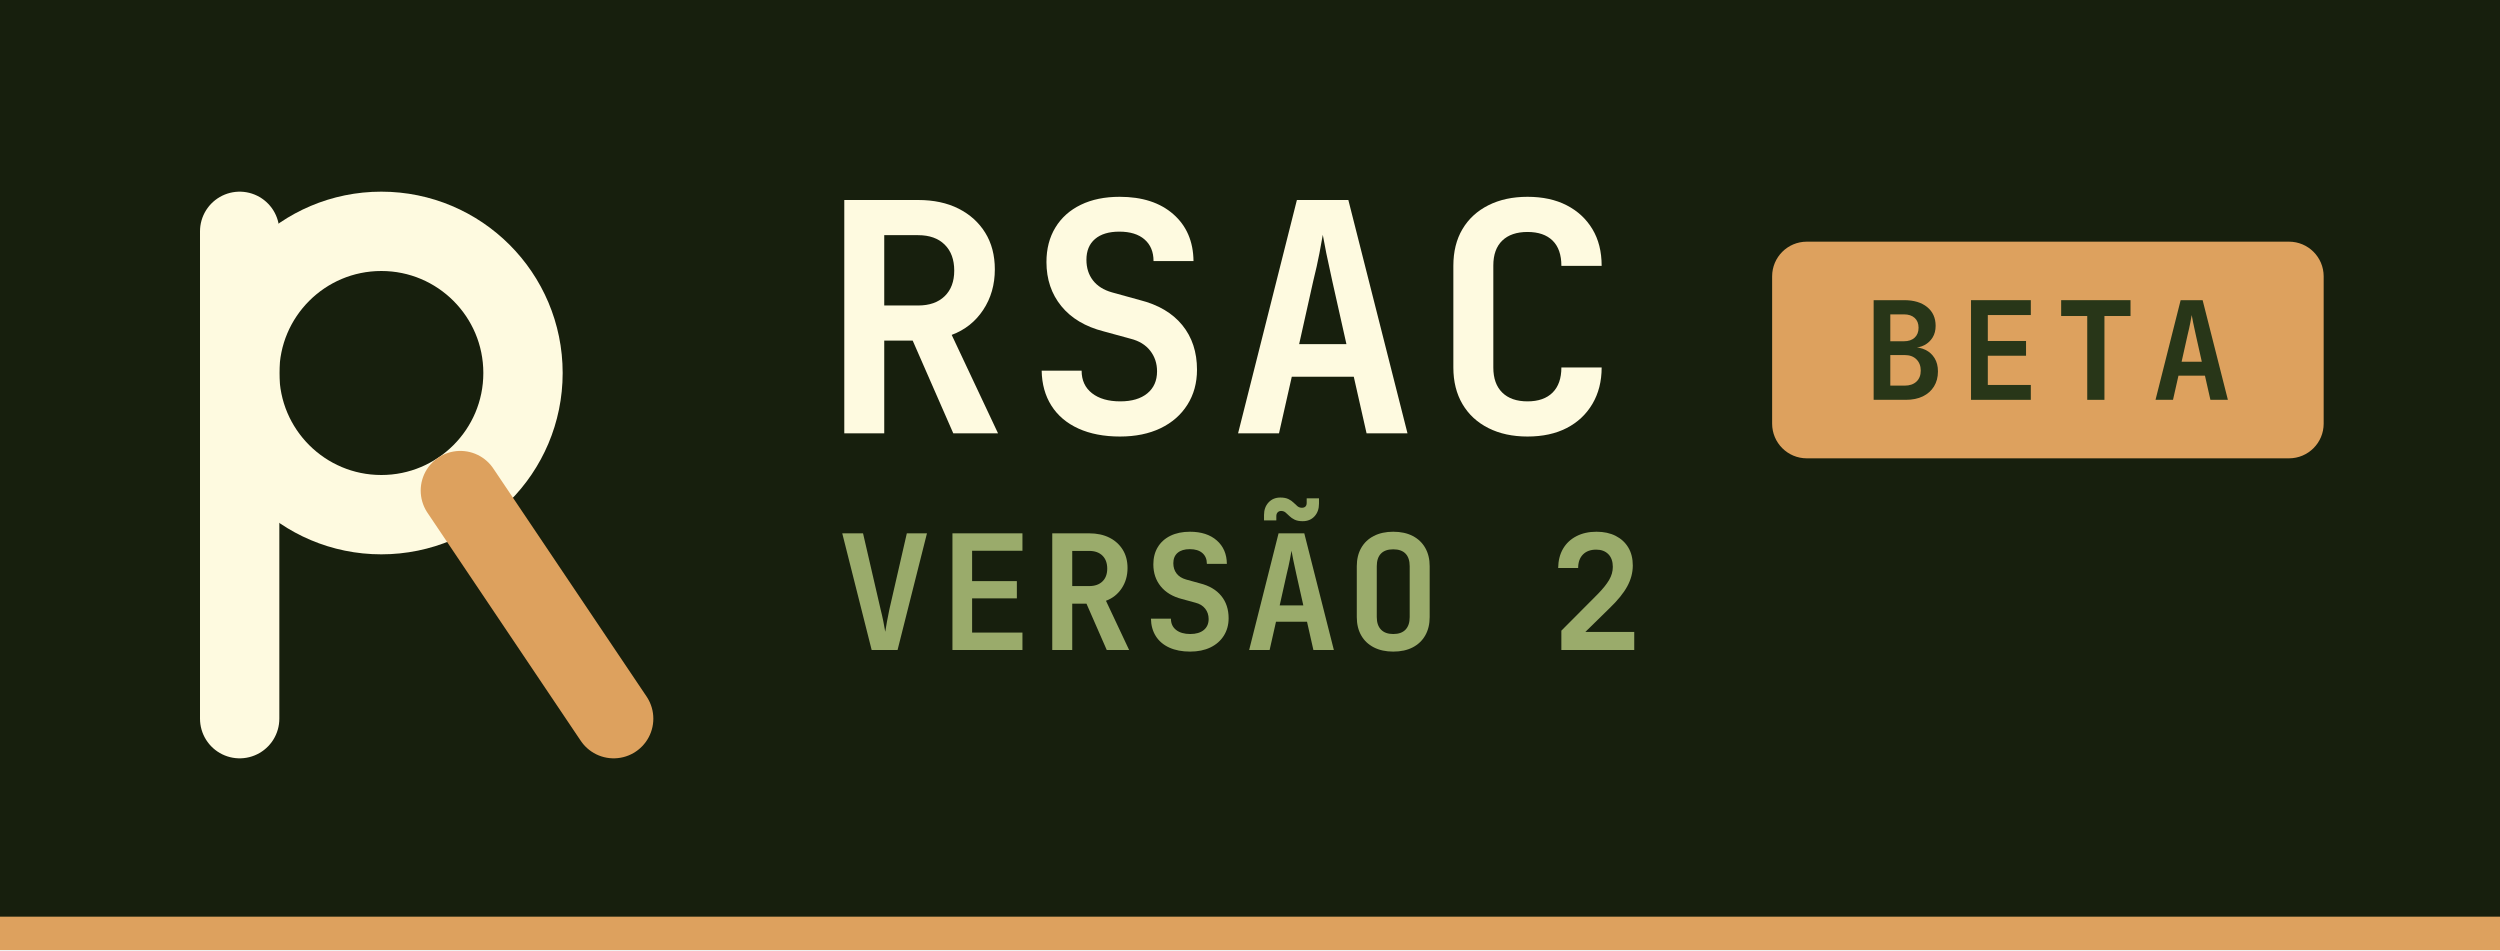
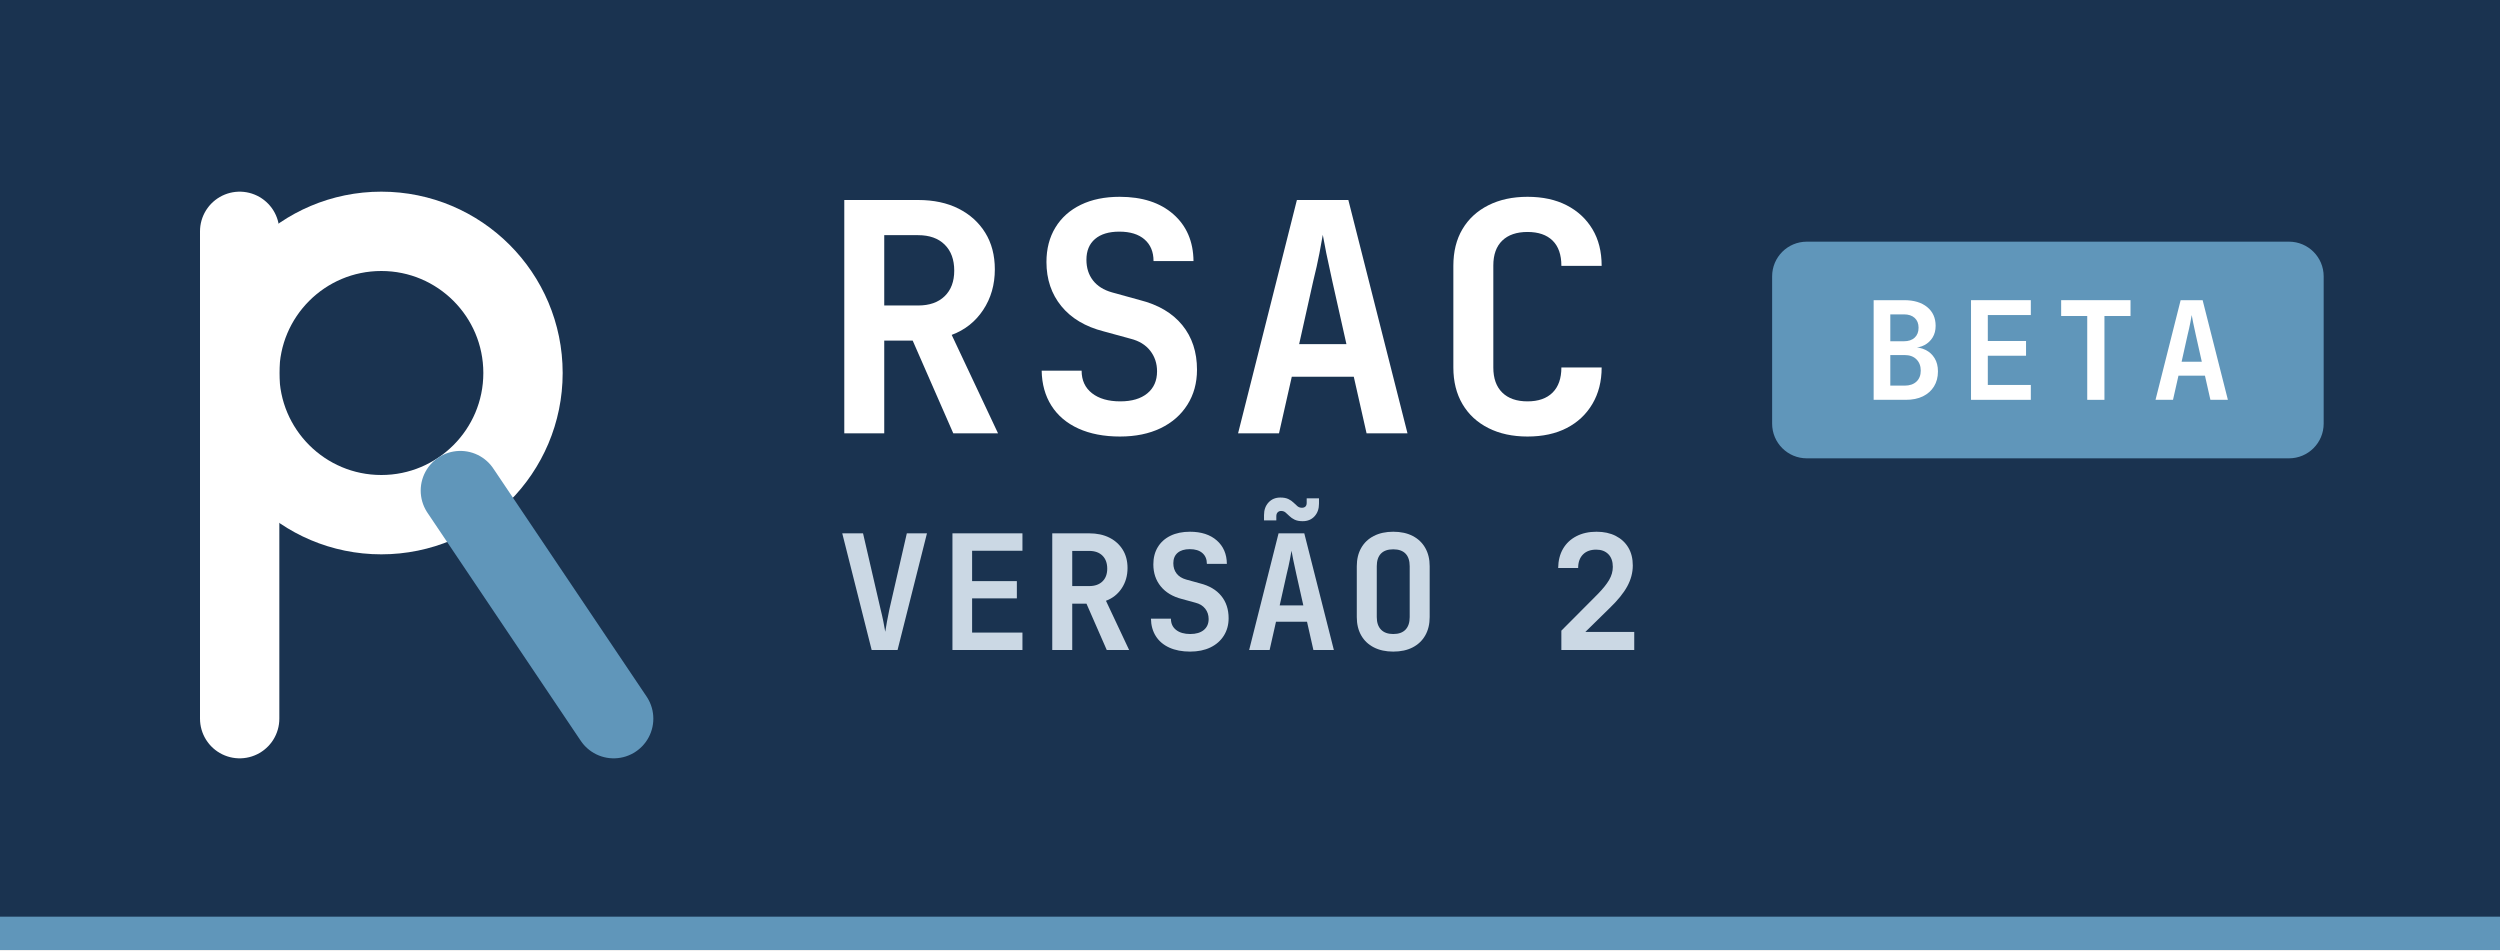
<svg xmlns="http://www.w3.org/2000/svg" viewBox="0 0 150 57" width="150" height="57">
-   <rect width="150" height="57" fill="#171f0d" />
+   <rect width="150" height="57" fill="#1a3350" />
  <g transform="translate(12 11.50) scale(0.34)">
-     <g fill="none" stroke="#fefae0" stroke-width="14.0" stroke-linecap="round" stroke-linejoin="round">
+     <g fill="none" stroke="#ffffff" stroke-width="14.0" stroke-linecap="round" stroke-linejoin="round">
      <path d="M 7 7 V 93" />
      <circle cx="32" cy="32" r="25" />
-       <path d="M 45.946 52.749 L 73 93" stroke="#dda15e" />
+       <path d="M 45.946 52.749 L 73 93" stroke="#6096ba" />
    </g>
  </g>
-   <g transform="translate(49.200 26.000) scale(0.14)" fill="#fefae0">
+   <g transform="translate(49.200 26.000) scale(0.14)" fill="#ffffff">
    <path transform="translate(0.000 0)" d="M10.41 0.00V-100.00H42.05Q52.05 -100.00 59.38 -96.30Q66.71 -92.60 70.82 -85.96Q74.93 -79.32 74.93 -70.27Q74.93 -60.41 69.93 -52.88Q64.93 -45.34 56.44 -42.19L76.30 0.00H57.12L39.73 -39.73H27.53V0.00ZM27.53 -54.79H42.05Q49.32 -54.79 53.42 -58.77Q57.53 -62.74 57.53 -69.73Q57.53 -76.85 53.42 -80.89Q49.32 -84.93 42.05 -84.93H27.53Z" />
    <path transform="translate(87.192 0)" d="M41.37 1.37Q31.10 1.37 23.56 -2.05Q16.03 -5.48 11.99 -11.85Q7.95 -18.22 7.81 -26.85H24.93Q24.93 -20.68 29.38 -17.19Q33.84 -13.70 41.51 -13.70Q48.90 -13.70 53.08 -17.12Q57.26 -20.55 57.26 -26.58Q57.26 -31.64 54.32 -35.41Q51.37 -39.18 45.89 -40.55L34.38 -43.70Q22.60 -46.71 16.23 -54.52Q9.86 -62.33 9.86 -73.42Q9.86 -81.92 13.70 -88.22Q17.53 -94.52 24.59 -97.95Q31.64 -101.37 41.23 -101.37Q55.75 -101.37 64.25 -93.90Q72.74 -86.44 72.88 -73.84H55.75Q55.75 -79.73 51.92 -83.08Q48.08 -86.44 41.10 -86.44Q34.38 -86.44 30.68 -83.29Q26.99 -80.14 26.99 -74.38Q26.99 -69.18 29.79 -65.55Q32.60 -61.92 37.95 -60.41L49.86 -57.12Q61.78 -54.11 68.08 -46.37Q74.38 -38.63 74.38 -27.26Q74.38 -18.77 70.27 -12.26Q66.16 -5.75 58.77 -2.19Q51.37 1.37 41.37 1.37Z" />
    <path transform="translate(174.384 0)" d="M4.79 0.00 30.00 -100.00H52.05L77.40 0.00H59.86L54.38 -24.25H27.81L22.33 0.00ZM30.96 -38.22H51.23L45.21 -65.07Q43.70 -71.78 42.60 -77.19Q41.51 -82.60 41.10 -85.07Q40.68 -82.60 39.66 -77.19Q38.63 -71.78 36.99 -65.21Z" />
    <path transform="translate(261.576 0)" d="M41.64 1.37Q32.05 1.37 24.86 -2.26Q17.67 -5.89 13.77 -12.53Q9.86 -19.18 9.86 -28.22V-71.78Q9.86 -80.96 13.77 -87.53Q17.67 -94.11 24.86 -97.74Q32.05 -101.37 41.64 -101.37Q51.37 -101.37 58.42 -97.74Q65.48 -94.11 69.45 -87.53Q73.42 -80.96 73.42 -71.78H56.16Q56.16 -78.90 52.40 -82.60Q48.63 -86.30 41.64 -86.30Q34.66 -86.30 30.82 -82.60Q26.99 -78.90 26.99 -71.92V-28.22Q26.99 -21.23 30.82 -17.47Q34.66 -13.70 41.64 -13.70Q48.63 -13.70 52.40 -17.47Q56.16 -21.23 56.16 -28.22H73.42Q73.42 -19.32 69.45 -12.60Q65.48 -5.89 58.42 -2.26Q51.37 1.37 41.64 1.37Z" />
  </g>
-   <g transform="translate(50.200 39.000) scale(0.07)" fill="#9aab6b">
+   <g transform="translate(50.200 39.000) scale(0.07)" fill="#cbd8e4">
    <path transform="translate(0.000 0)" d="M30.00 0.00 4.79 -100.00H22.60L37.67 -34.79Q38.90 -30.00 40.00 -24.52Q41.10 -19.04 41.64 -15.62Q42.19 -19.04 43.15 -24.52Q44.11 -30.00 45.21 -34.93L60.14 -100.00H77.40L52.19 0.00Z" />
    <path transform="translate(87.192 0)" d="M12.05 0.00V-100.00H72.05V-85.07H28.90V-59.04H67.26V-44.25H28.90V-14.93H72.05V0.00Z" />
    <path transform="translate(174.384 0)" d="M10.41 0.00V-100.00H42.05Q52.05 -100.00 59.38 -96.30Q66.71 -92.60 70.82 -85.96Q74.93 -79.32 74.93 -70.27Q74.93 -60.41 69.93 -52.88Q64.93 -45.34 56.44 -42.19L76.30 0.00H57.12L39.73 -39.73H27.53V0.00ZM27.53 -54.79H42.05Q49.32 -54.79 53.42 -58.77Q57.53 -62.74 57.53 -69.73Q57.53 -76.85 53.42 -80.89Q49.32 -84.93 42.05 -84.93H27.53Z" />
    <path transform="translate(261.576 0)" d="M41.37 1.37Q31.10 1.37 23.56 -2.05Q16.03 -5.48 11.99 -11.85Q7.95 -18.22 7.81 -26.85H24.93Q24.93 -20.68 29.38 -17.19Q33.84 -13.70 41.51 -13.70Q48.90 -13.70 53.08 -17.12Q57.26 -20.55 57.26 -26.58Q57.26 -31.64 54.32 -35.41Q51.37 -39.18 45.89 -40.55L34.38 -43.70Q22.60 -46.71 16.23 -54.52Q9.86 -62.33 9.86 -73.42Q9.86 -81.92 13.70 -88.22Q17.53 -94.52 24.59 -97.95Q31.64 -101.37 41.23 -101.37Q55.75 -101.37 64.25 -93.90Q72.74 -86.44 72.88 -73.84H55.75Q55.75 -79.73 51.92 -83.08Q48.08 -86.44 41.10 -86.44Q34.38 -86.44 30.68 -83.29Q26.99 -80.14 26.99 -74.38Q26.99 -69.18 29.79 -65.55Q32.60 -61.92 37.95 -60.41L49.86 -57.12Q61.78 -54.11 68.08 -46.37Q74.38 -38.63 74.38 -27.26Q74.38 -18.77 70.27 -12.26Q66.16 -5.75 58.77 -2.19Q51.37 1.37 41.37 1.37Z" />
    <path transform="translate(348.768 0)" d="M4.79 0.00 30.00 -100.00H52.05L77.40 0.00H59.86L54.38 -24.25H27.81L22.33 0.00ZM30.96 -38.22H51.23L45.21 -65.07Q43.70 -71.78 42.60 -77.19Q41.51 -82.60 41.10 -85.07Q40.68 -82.60 39.66 -77.19Q38.63 -71.78 36.99 -65.21ZM50.68 -110.41Q46.44 -110.41 43.77 -111.71Q41.10 -113.01 39.32 -114.79Q37.53 -116.58 35.96 -117.88Q34.38 -119.18 32.19 -119.18Q30.41 -119.18 29.25 -118.01Q28.08 -116.85 28.08 -114.66V-111.10H17.53V-115.62Q17.53 -122.33 21.44 -126.51Q25.34 -130.68 31.51 -130.68Q35.75 -130.68 38.42 -129.38Q41.10 -128.08 42.88 -126.30Q44.66 -124.52 46.23 -123.22Q47.81 -121.92 50.00 -121.92Q51.92 -121.92 53.01 -122.95Q54.11 -123.97 54.11 -126.16V-130.00H64.66V-125.48Q64.66 -118.77 60.82 -114.59Q56.99 -110.41 50.68 -110.41Z" />
    <path transform="translate(435.960 0)" d="M41.10 1.37Q31.51 1.37 24.45 -2.26Q17.40 -5.89 13.63 -12.53Q9.86 -19.18 9.86 -28.22V-71.78Q9.86 -80.82 13.63 -87.47Q17.40 -94.11 24.45 -97.74Q31.51 -101.37 41.10 -101.37Q50.82 -101.37 57.81 -97.74Q64.79 -94.11 68.56 -87.47Q72.33 -80.82 72.33 -71.92V-28.22Q72.33 -19.18 68.56 -12.53Q64.79 -5.89 57.81 -2.26Q50.82 1.37 41.10 1.37ZM41.10 -13.70Q48.08 -13.70 51.64 -17.47Q55.21 -21.23 55.21 -28.22V-71.78Q55.21 -78.90 51.64 -82.60Q48.08 -86.30 41.10 -86.30Q34.11 -86.30 30.55 -82.60Q26.99 -78.90 26.99 -71.78V-28.22Q26.99 -21.23 30.62 -17.47Q34.25 -13.70 41.10 -13.70Z" />
    <path transform="translate(610.344 0)" d="M10.82 0.00V-16.58L42.05 -47.95Q48.63 -54.66 51.78 -60.07Q54.93 -65.48 54.93 -71.23Q54.93 -78.22 51.10 -82.12Q47.26 -86.03 40.68 -86.03Q33.42 -86.03 29.32 -81.85Q25.21 -77.67 25.21 -70.27H8.08Q8.22 -79.86 12.26 -86.78Q16.30 -93.70 23.70 -97.53Q31.10 -101.37 40.96 -101.37Q50.41 -101.37 57.40 -97.81Q64.38 -94.25 68.22 -87.81Q72.05 -81.37 72.05 -72.47Q72.05 -63.29 67.33 -54.59Q62.60 -45.89 52.19 -35.89L31.37 -15.48H73.29V0.00Z" />
  </g>
-   <rect x="106.328" y="14.500" width="33.092" height="13.000" rx="2.080" fill="#dda15e" />
-   <g transform="translate(111.788 23.990) scale(0.0598)" fill="#283618">
+   <rect x="106.328" y="14.500" width="33.092" height="13.000" rx="2.080" fill="#6096ba" />
+   <g transform="translate(111.788 23.990) scale(0.0598)" fill="#ffffff">
    <path transform="translate(0.000 0)" d="M10.55 0.00V-100.00H41.23Q55.75 -100.00 64.25 -93.08Q72.74 -86.16 72.74 -74.25Q72.74 -67.53 69.73 -62.60Q66.71 -57.67 61.58 -54.93Q56.44 -52.19 49.73 -52.19V-52.74Q56.99 -52.88 62.67 -50.07Q68.36 -47.26 71.71 -41.78Q75.07 -36.30 75.07 -28.49Q75.07 -19.86 71.10 -13.42Q67.12 -6.99 59.93 -3.49Q52.74 0.00 42.74 0.00ZM27.26 -14.25H41.64Q49.18 -14.25 53.49 -18.29Q57.81 -22.33 57.81 -29.32Q57.81 -36.30 53.49 -40.62Q49.18 -44.93 41.64 -44.93H27.26ZM27.26 -58.77H40.96Q47.81 -58.77 51.71 -62.40Q55.62 -66.03 55.62 -72.33Q55.62 -78.63 51.71 -82.19Q47.81 -85.75 40.96 -85.75H27.26Z" />
    <path transform="translate(96.192 0)" d="M12.05 0.00V-100.00H72.05V-85.07H28.90V-59.04H67.26V-44.25H28.90V-14.93H72.05V0.00Z" />
    <path transform="translate(192.384 0)" d="M32.47 0.00V-84.11H6.30V-100.00H75.89V-84.11H49.73V0.00Z" />
    <path transform="translate(288.576 0)" d="M4.79 0.00 30.00 -100.00H52.05L77.40 0.00H59.86L54.38 -24.25H27.81L22.33 0.00ZM30.96 -38.22H51.23L45.21 -65.07Q43.70 -71.78 42.60 -77.19Q41.51 -82.60 41.10 -85.07Q40.68 -82.60 39.66 -77.19Q38.63 -71.78 36.99 -65.21Z" />
  </g>
-   <rect x="0" y="55" width="150" height="2" fill="#dda15e" />
+   <rect x="0" y="55" width="150" height="2" fill="#6096ba" />
</svg>
